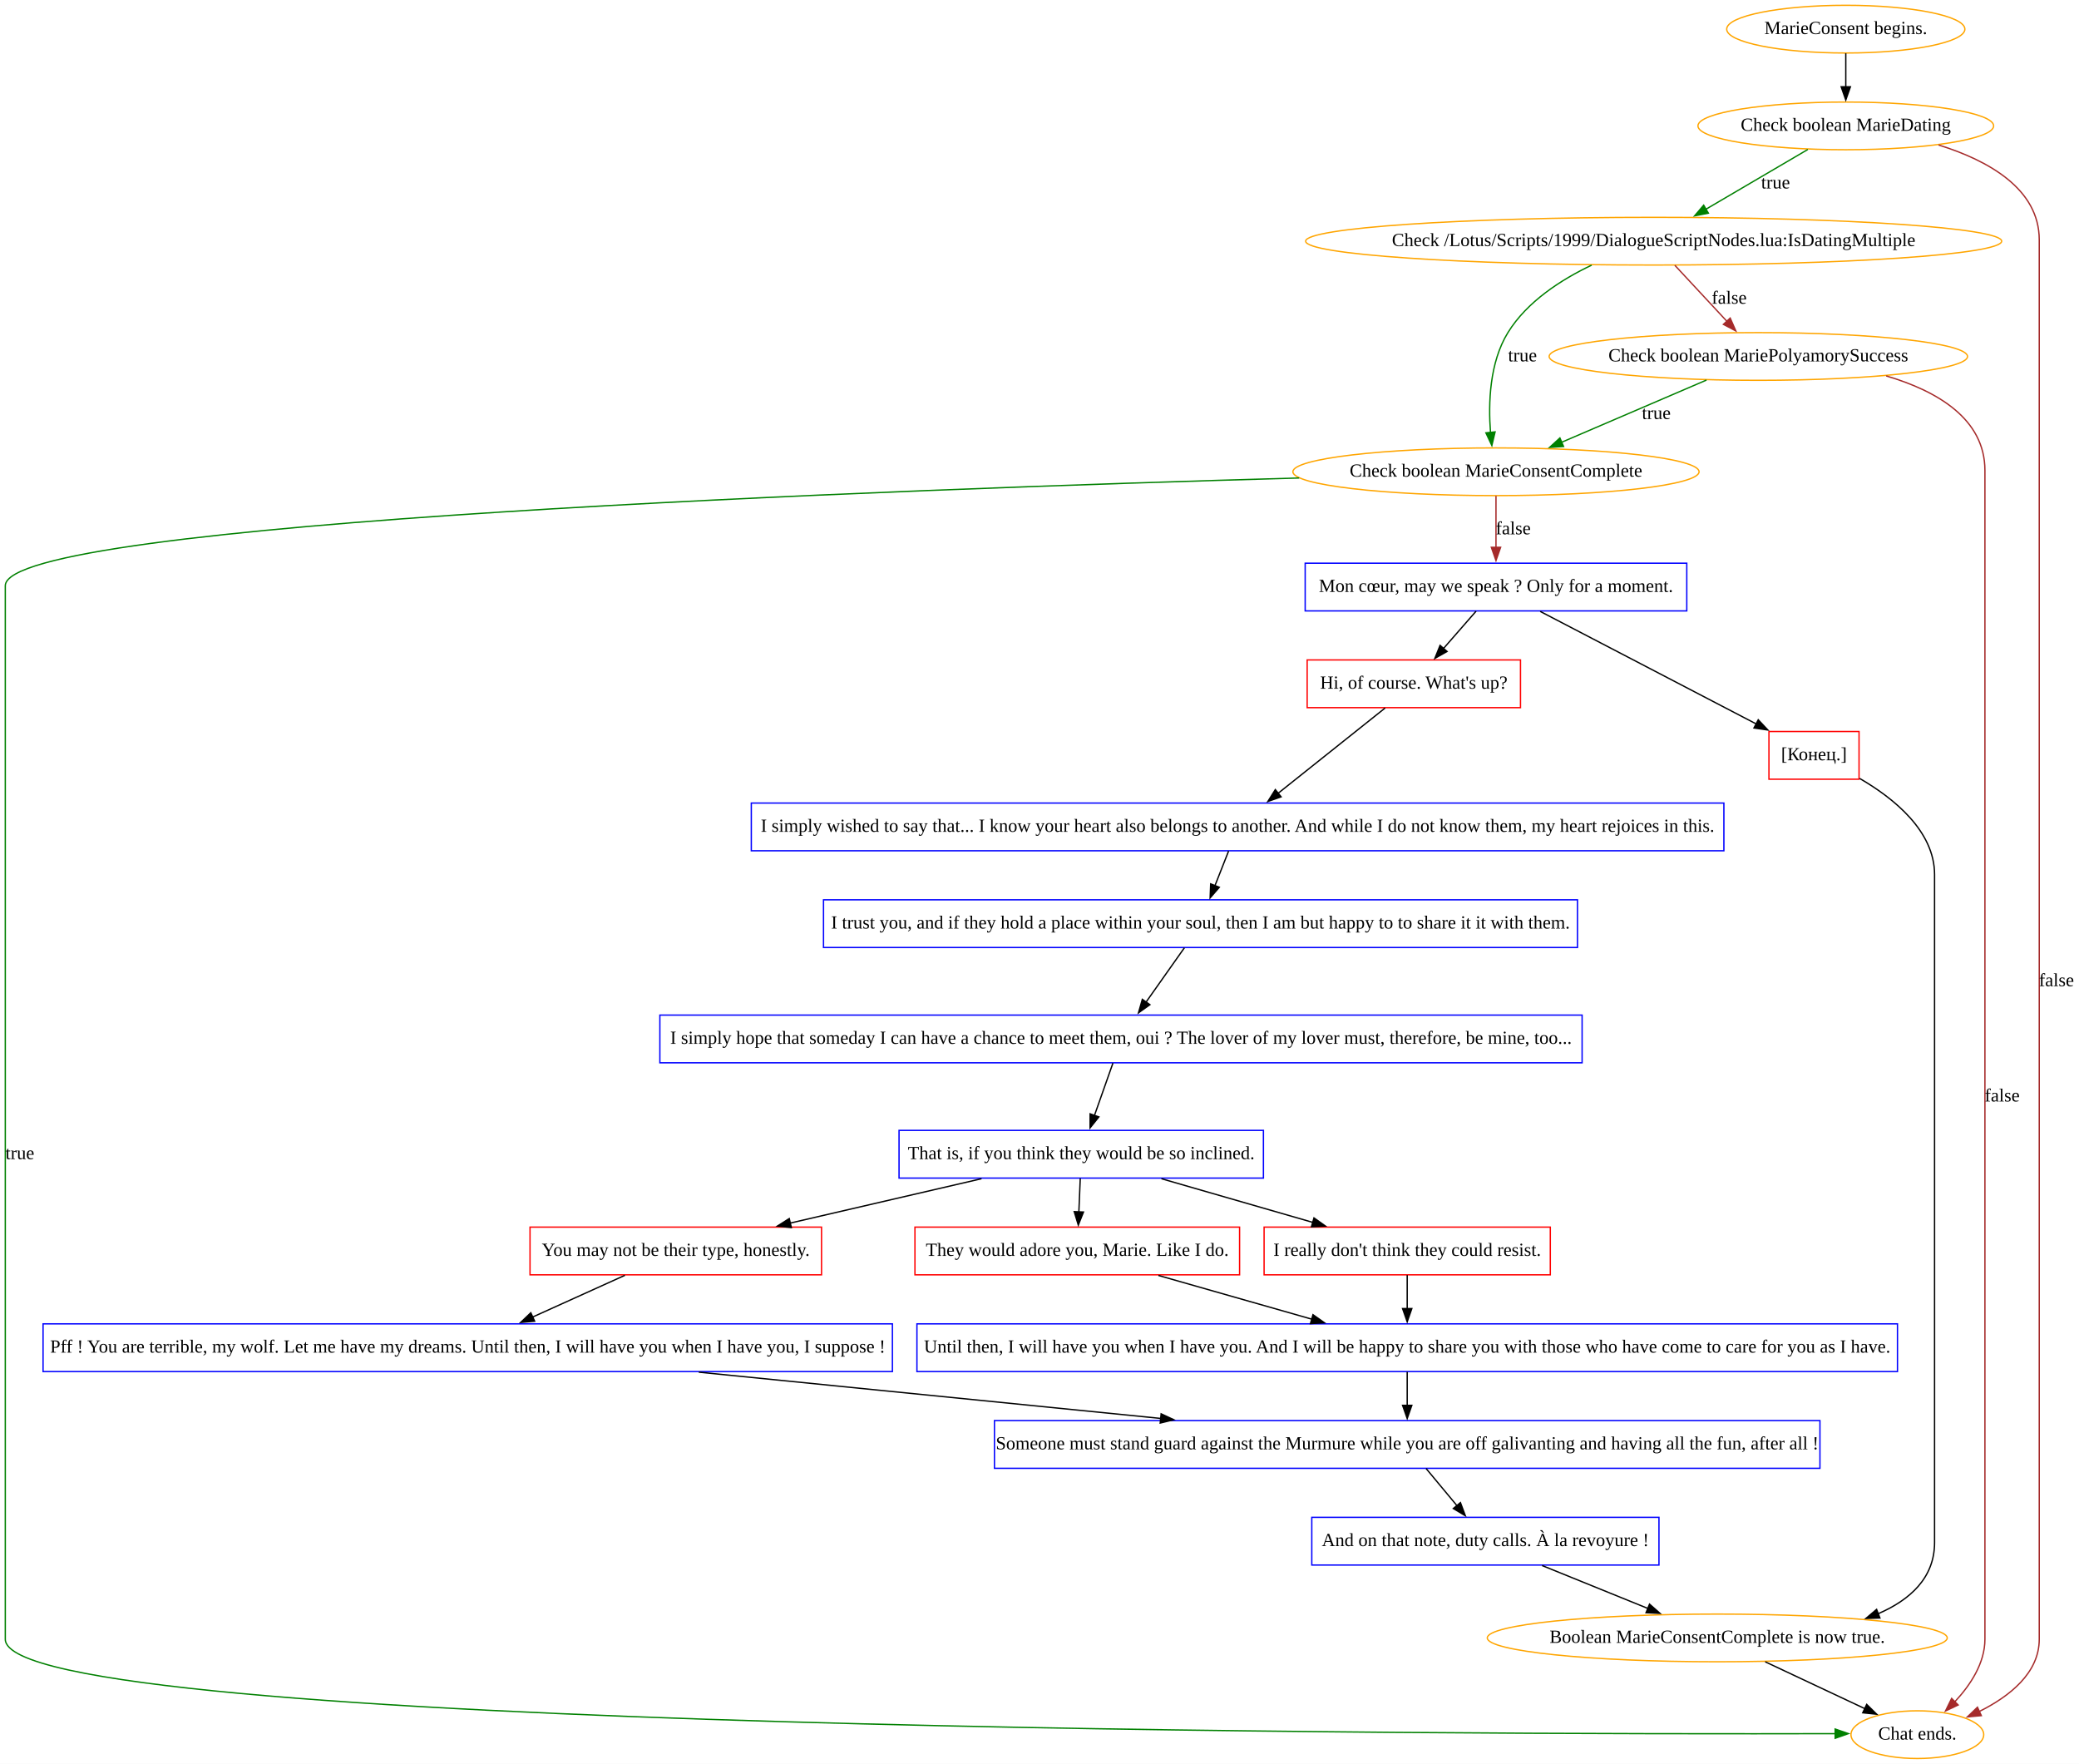
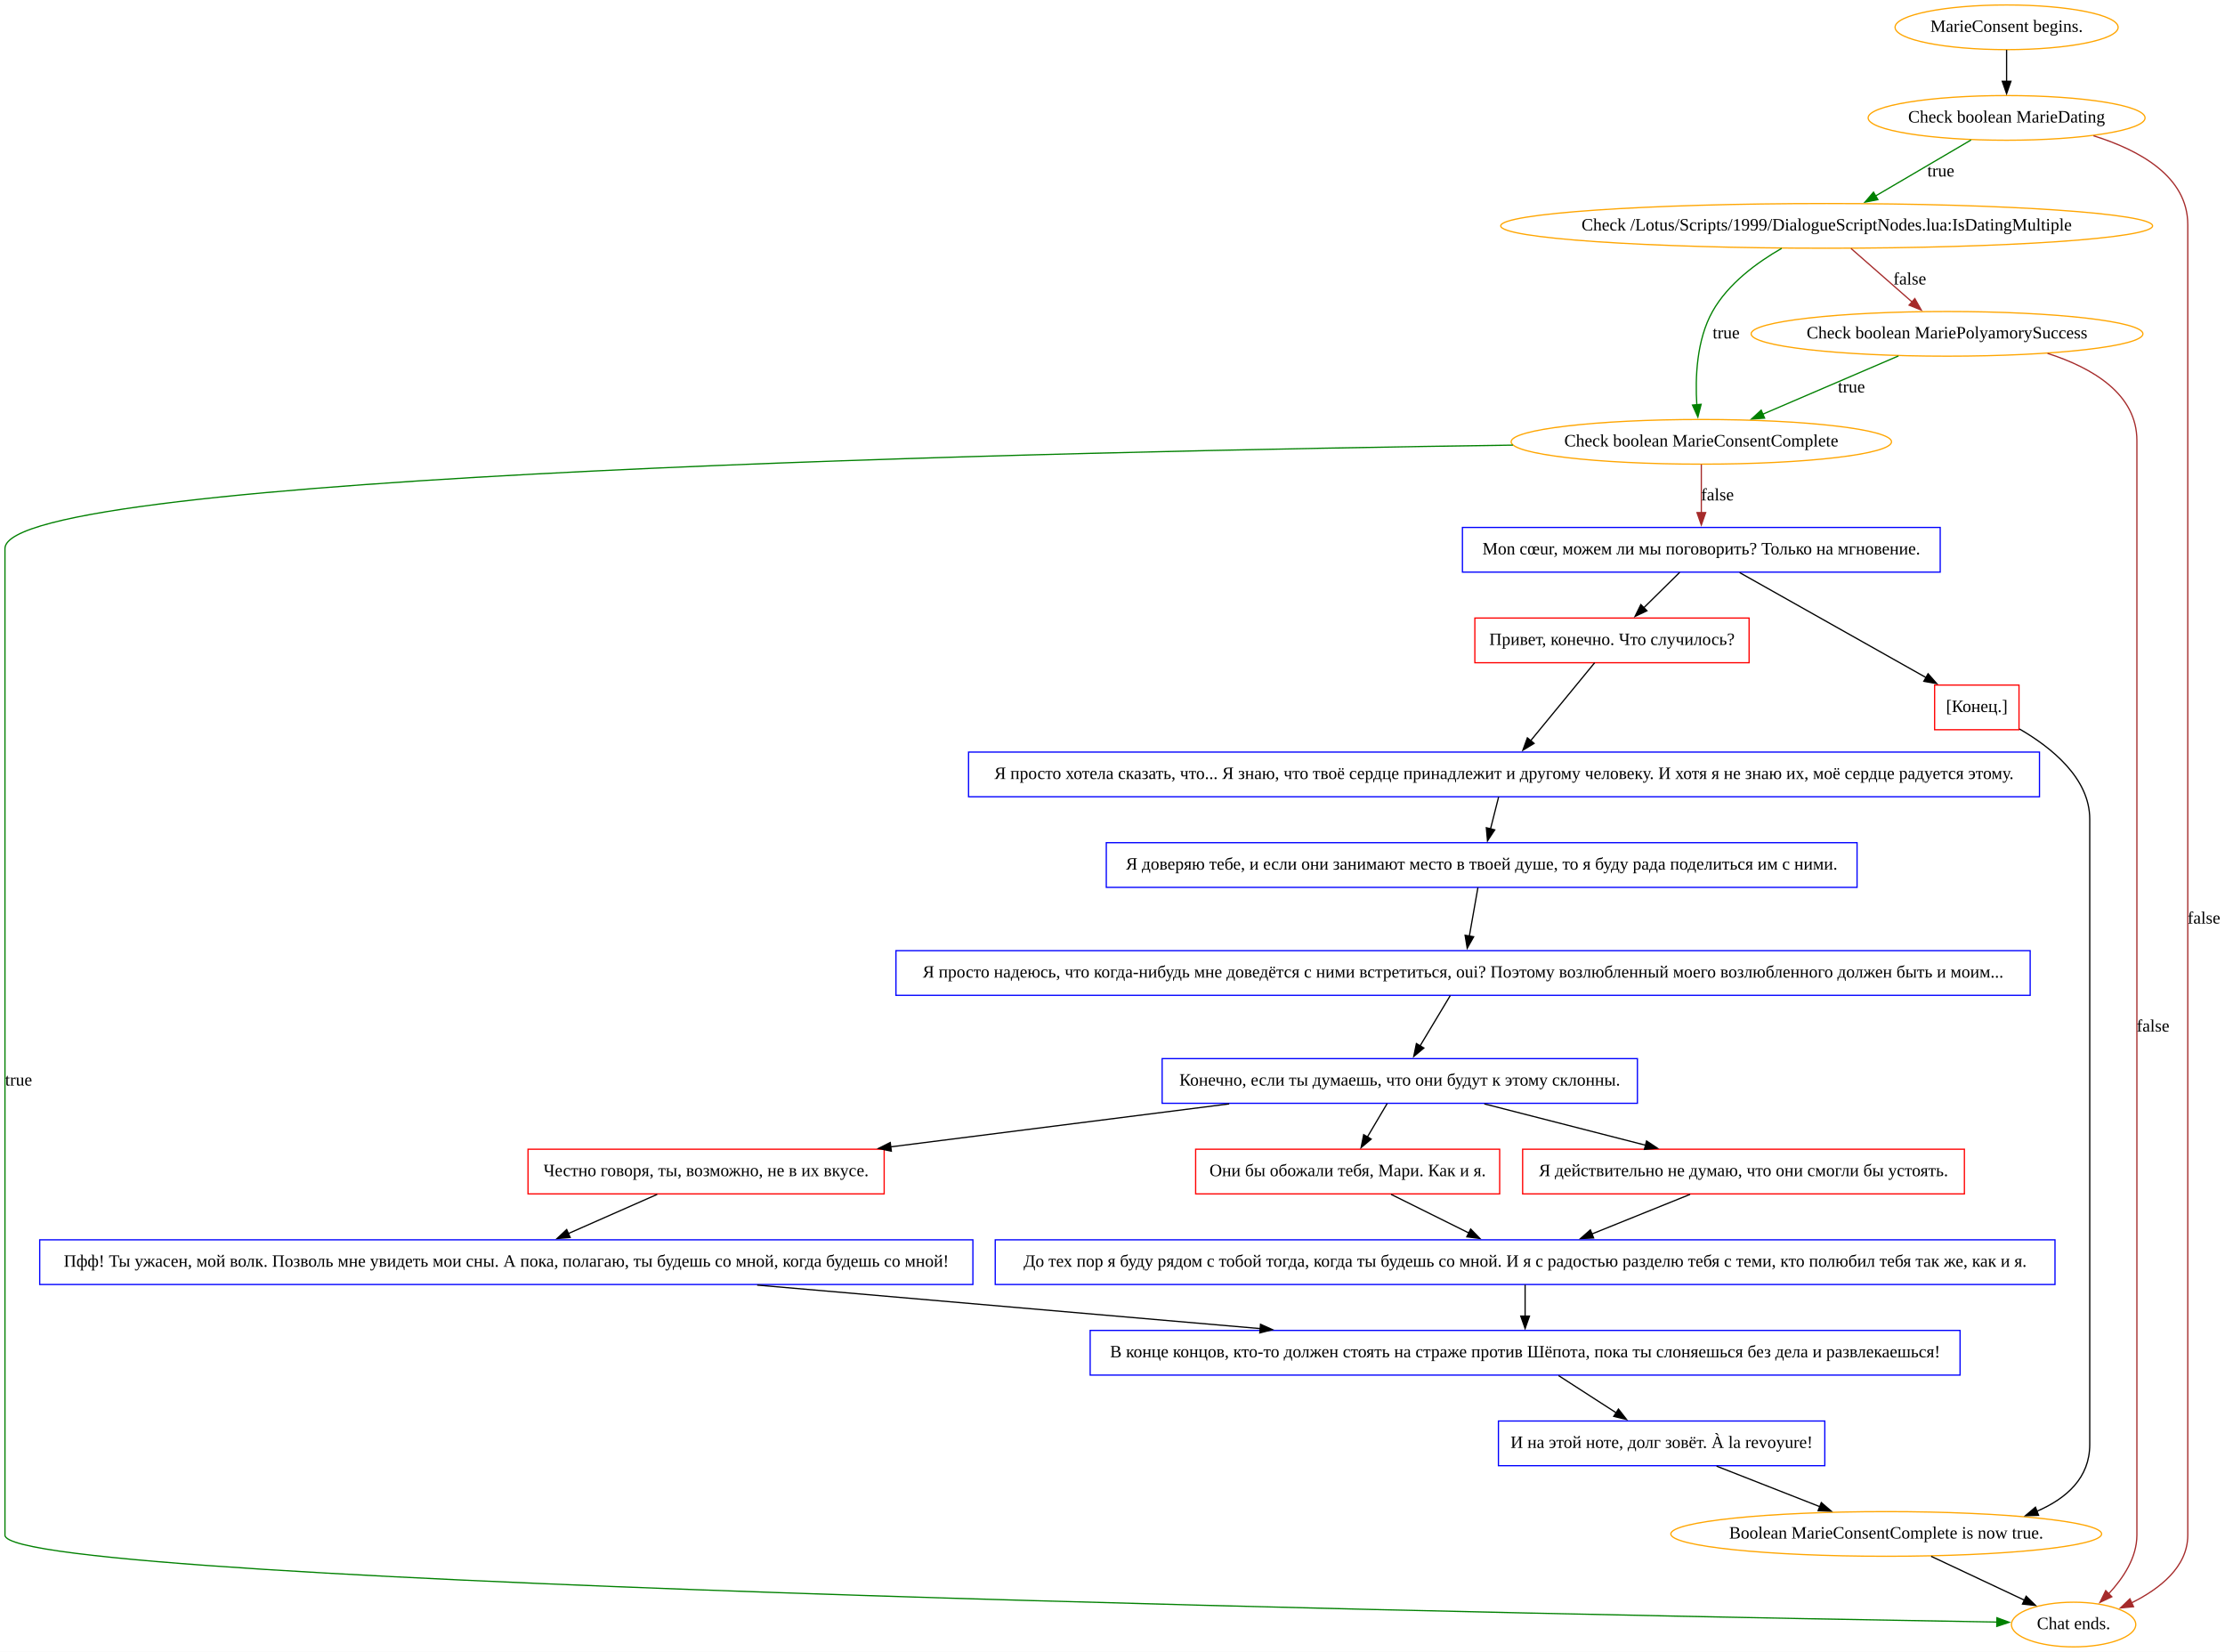
- <svg xmlns="http://www.w3.org/2000/svg" width="1569pt" height="1331pt" viewBox="0.00 0.00 1569.00 1331.00">
+ <svg xmlns="http://www.w3.org/2000/svg" width="1793pt" height="1331pt" viewBox="0.00 0.00 1793.00 1331.00">
  <g id="graph0" class="graph" transform="scale(1 1) rotate(0) translate(4 1327)">
-     <polygon fill="white" stroke="none" points="-4,4 -4,-1327 1565,-1327 1565,4 -4,4" />
+     <polygon fill="white" stroke="none" points="-4,4 -4,-1327 1789,-1327 1789,4 -4,4" />
    <g id="node1" class="node">
-       <ellipse fill="none" stroke="orange" cx="1389" cy="-1305" rx="89.88" ry="18" />
-       <text text-anchor="middle" x="1389" y="-1301.3" font-family="Times New Roman,serif" font-size="14.00">MarieConsent begins.</text>
+       <ellipse fill="none" stroke="orange" cx="1613" cy="-1305" rx="89.88" ry="18" />
+       <text text-anchor="middle" x="1613" y="-1301.3" font-family="Times New Roman,serif" font-size="14.00">MarieConsent begins.</text>
    </g>
    <g id="node2" class="node">
-       <ellipse fill="none" stroke="orange" cx="1389" cy="-1232" rx="111.58" ry="18" />
-       <text text-anchor="middle" x="1389" y="-1228.3" font-family="Times New Roman,serif" font-size="14.00">Check boolean MarieDating</text>
+       <ellipse fill="none" stroke="orange" cx="1613" cy="-1232" rx="111.58" ry="18" />
+       <text text-anchor="middle" x="1613" y="-1228.3" font-family="Times New Roman,serif" font-size="14.00">Check boolean MarieDating</text>
    </g>
    <g id="edge1" class="edge">
-       <path fill="none" stroke="black" d="M1389,-1286.81C1389,-1279.23 1389,-1270.1 1389,-1261.54" />
-       <polygon fill="black" stroke="black" points="1392.5,-1261.54 1389,-1251.54 1385.5,-1261.54 1392.5,-1261.54" />
+       <path fill="none" stroke="black" d="M1613,-1286.81C1613,-1279.23 1613,-1270.1 1613,-1261.54" />
+       <polygon fill="black" stroke="black" points="1616.5,-1261.54 1613,-1251.54 1609.5,-1261.54 1616.5,-1261.54" />
    </g>
    <g id="node3" class="node">
-       <ellipse fill="none" stroke="orange" cx="1244" cy="-1145" rx="262.65" ry="18" />
-       <text text-anchor="middle" x="1244" y="-1141.3" font-family="Times New Roman,serif" font-size="14.00">Check /Lotus/Scripts/1999/DialogueScriptNodes.lua:IsDatingMultiple</text>
+       <ellipse fill="none" stroke="orange" cx="1468" cy="-1145" rx="262.65" ry="18" />
+       <text text-anchor="middle" x="1468" y="-1141.3" font-family="Times New Roman,serif" font-size="14.00">Check /Lotus/Scripts/1999/DialogueScriptNodes.lua:IsDatingMultiple</text>
    </g>
    <g id="edge2" class="edge">
-       <path fill="none" stroke="green" d="M1360.35,-1214.21C1338.3,-1201.28 1307.58,-1183.27 1283.24,-1169" />
-       <polygon fill="green" stroke="green" points="1285.29,-1166.15 1274.89,-1164.11 1281.75,-1172.18 1285.29,-1166.15" />
-       <text text-anchor="middle" x="1336" y="-1184.8" font-family="Times New Roman,serif" font-size="14.00">true</text>
+       <path fill="none" stroke="green" d="M1584.35,-1214.21C1562.3,-1201.28 1531.58,-1183.27 1507.24,-1169" />
+       <polygon fill="green" stroke="green" points="1509.29,-1166.15 1498.89,-1164.11 1505.75,-1172.18 1509.29,-1166.15" />
+       <text text-anchor="middle" x="1560" y="-1184.8" font-family="Times New Roman,serif" font-size="14.00">true</text>
    </g>
    <g id="node4" class="node">
-       <ellipse fill="none" stroke="orange" cx="1443" cy="-18" rx="50.09" ry="18" />
-       <text text-anchor="middle" x="1443" y="-14.3" font-family="Times New Roman,serif" font-size="14.00">Chat ends.</text>
+       <ellipse fill="none" stroke="orange" cx="1667" cy="-18" rx="50.09" ry="18" />
+       <text text-anchor="middle" x="1667" y="-14.3" font-family="Times New Roman,serif" font-size="14.00">Chat ends.</text>
    </g>
    <g id="edge3" class="edge">
-       <path fill="none" stroke="brown" d="M1459.01,-1217.61C1496.48,-1205.94 1535,-1184.57 1535,-1146 1535,-1146 1535,-1146 1535,-90 1535,-64.46 1512.5,-46.81 1489.75,-35.5" />
-       <polygon fill="brown" stroke="brown" points="1491.29,-32.36 1480.74,-31.38 1488.37,-38.72 1491.29,-32.36" />
-       <text text-anchor="middle" x="1548" y="-582.8" font-family="Times New Roman,serif" font-size="14.00">false</text>
+       <path fill="none" stroke="brown" d="M1683.01,-1217.61C1720.48,-1205.94 1759,-1184.57 1759,-1146 1759,-1146 1759,-1146 1759,-90 1759,-64.46 1736.5,-46.81 1713.75,-35.5" />
+       <polygon fill="brown" stroke="brown" points="1715.29,-32.36 1704.74,-31.38 1712.37,-38.72 1715.29,-32.36" />
+       <text text-anchor="middle" x="1772" y="-582.8" font-family="Times New Roman,serif" font-size="14.00">false</text>
    </g>
    <g id="node5" class="node">
-       <ellipse fill="none" stroke="orange" cx="1125" cy="-971" rx="153.27" ry="18" />
-       <text text-anchor="middle" x="1125" y="-967.3" font-family="Times New Roman,serif" font-size="14.00">Check boolean MarieConsentComplete</text>
+       <ellipse fill="none" stroke="orange" cx="1367" cy="-971" rx="153.27" ry="18" />
+       <text text-anchor="middle" x="1367" y="-967.3" font-family="Times New Roman,serif" font-size="14.00">Check boolean MarieConsentComplete</text>
    </g>
    <g id="edge4" class="edge">
-       <path fill="none" stroke="green" d="M1197.22,-1126.92C1174.22,-1116 1148.42,-1099.42 1134,-1076 1120.13,-1053.47 1119.15,-1022.82 1120.87,-1000.64" />
-       <polygon fill="green" stroke="green" points="1124.34,-1001.1 1121.89,-990.79 1117.38,-1000.38 1124.34,-1001.1" />
-       <text text-anchor="middle" x="1145" y="-1054.3" font-family="Times New Roman,serif" font-size="14.00">true</text>
+       <path fill="none" stroke="green" d="M1431.78,-1126.91C1411.78,-1115.45 1388.51,-1098.36 1376,-1076 1363.15,-1053.05 1361.98,-1022.7 1363.37,-1000.71" />
+       <polygon fill="green" stroke="green" points="1366.84,-1001.23 1364.22,-990.97 1359.87,-1000.62 1366.84,-1001.23" />
+       <text text-anchor="middle" x="1387" y="-1054.3" font-family="Times New Roman,serif" font-size="14.00">true</text>
    </g>
    <g id="node6" class="node">
-       <ellipse fill="none" stroke="orange" cx="1323" cy="-1058" rx="157.87" ry="18" />
-       <text text-anchor="middle" x="1323" y="-1054.3" font-family="Times New Roman,serif" font-size="14.00">Check boolean MariePolyamorySuccess</text>
+       <ellipse fill="none" stroke="orange" cx="1565" cy="-1058" rx="157.87" ry="18" />
+       <text text-anchor="middle" x="1565" y="-1054.3" font-family="Times New Roman,serif" font-size="14.00">Check boolean MariePolyamorySuccess</text>
    </g>
    <g id="edge5" class="edge">
-       <path fill="none" stroke="brown" d="M1259.99,-1126.8C1271.34,-1114.59 1286.76,-1097.99 1299.51,-1084.28" />
-       <polygon fill="brown" stroke="brown" points="1301.76,-1086.99 1306.01,-1077.28 1296.63,-1082.23 1301.76,-1086.99" />
-       <text text-anchor="middle" x="1301" y="-1097.8" font-family="Times New Roman,serif" font-size="14.00">false</text>
+       <path fill="none" stroke="brown" d="M1487.63,-1126.8C1501.83,-1114.36 1521.22,-1097.36 1537.04,-1083.5" />
+       <polygon fill="brown" stroke="brown" points="1539.05,-1086.4 1544.26,-1077.17 1534.43,-1081.13 1539.05,-1086.4" />
+       <text text-anchor="middle" x="1535" y="-1097.8" font-family="Times New Roman,serif" font-size="14.00">false</text>
    </g>
    <g id="edge6" class="edge">
-       <path fill="none" stroke="green" d="M976.48,-966.31C670.86,-957.74 0,-933.4 0,-885 0,-885 0,-885 0,-90 0,-19.76 1105.11,-18.08 1381.11,-18.76" />
-       <polygon fill="green" stroke="green" points="1380.97,-22.26 1390.98,-18.79 1380.98,-15.26 1380.97,-22.26" />
+       <path fill="none" stroke="green" d="M1215.16,-968.33C859.04,-963.42 0,-945.32 0,-885 0,-885 0,-885 0,-90 0,-49 1304.52,-24.98 1605.55,-19.98" />
+       <polygon fill="green" stroke="green" points="1605.2,-23.49 1615.14,-19.82 1605.09,-16.49 1605.2,-23.49" />
      <text text-anchor="middle" x="11" y="-452.3" font-family="Times New Roman,serif" font-size="14.00">true</text>
    </g>
    <g id="node7" class="node">
-       <polygon fill="none" stroke="blue" points="1269,-902 981,-902 981,-866 1269,-866 1269,-902" />
-       <text text-anchor="middle" x="1125" y="-880.3" font-family="Times New Roman,serif" font-size="14.00">Mon cœur, may we speak ? Only for a moment. </text>
+       <polygon fill="none" stroke="blue" points="1559.5,-902 1174.5,-902 1174.5,-866 1559.5,-866 1559.5,-902" />
+       <text text-anchor="middle" x="1367" y="-880.3" font-family="Times New Roman,serif" font-size="14.00">Mon cœur, можем ли мы поговорить? Только на мгновение. </text>
    </g>
    <g id="edge7" class="edge">
-       <path fill="none" stroke="brown" d="M1125,-952.8C1125,-941.58 1125,-926.67 1125,-913.69" />
-       <polygon fill="brown" stroke="brown" points="1128.5,-913.98 1125,-903.98 1121.5,-913.98 1128.5,-913.98" />
-       <text text-anchor="middle" x="1138" y="-923.8" font-family="Times New Roman,serif" font-size="14.00">false</text>
+       <path fill="none" stroke="brown" d="M1367,-952.8C1367,-941.58 1367,-926.67 1367,-913.69" />
+       <polygon fill="brown" stroke="brown" points="1370.5,-913.98 1367,-903.98 1363.5,-913.98 1370.5,-913.98" />
+       <text text-anchor="middle" x="1380" y="-923.8" font-family="Times New Roman,serif" font-size="14.00">false</text>
    </g>
    <g id="edge9" class="edge">
-       <path fill="none" stroke="brown" d="M1419.49,-1043.34C1458.28,-1031.88 1494,-1010.79 1494,-972 1494,-972 1494,-972 1494,-90 1494,-72 1483.05,-55.43 1471.3,-42.84" />
-       <polygon fill="brown" stroke="brown" points="1473.8,-40.4 1464.23,-35.85 1468.88,-45.37 1473.8,-40.4" />
-       <text text-anchor="middle" x="1507" y="-495.8" font-family="Times New Roman,serif" font-size="14.00">false</text>
+       <path fill="none" stroke="brown" d="M1645.98,-1042.28C1682.68,-1030.46 1718,-1009.38 1718,-972 1718,-972 1718,-972 1718,-90 1718,-72 1707.05,-55.43 1695.3,-42.84" />
+       <polygon fill="brown" stroke="brown" points="1697.8,-40.4 1688.23,-35.85 1692.88,-45.37 1697.8,-40.4" />
+       <text text-anchor="middle" x="1731" y="-495.8" font-family="Times New Roman,serif" font-size="14.00">false</text>
    </g>
    <g id="edge8" class="edge">
-       <path fill="none" stroke="green" d="M1283.88,-1040.21C1252.42,-1026.7 1208.04,-1007.65 1174.18,-993.11" />
-       <polygon fill="green" stroke="green" points="1176,-990.08 1165.43,-989.36 1173.24,-996.52 1176,-990.08" />
-       <text text-anchor="middle" x="1246" y="-1010.8" font-family="Times New Roman,serif" font-size="14.00">true</text>
+       <path fill="none" stroke="green" d="M1525.88,-1040.21C1494.42,-1026.7 1450.04,-1007.65 1416.18,-993.11" />
+       <polygon fill="green" stroke="green" points="1418,-990.08 1407.43,-989.36 1415.24,-996.52 1418,-990.08" />
+       <text text-anchor="middle" x="1488" y="-1010.8" font-family="Times New Roman,serif" font-size="14.00">true</text>
    </g>
    <g id="node8" class="node">
-       <polygon fill="none" stroke="red" points="1143.5,-829 982.5,-829 982.5,-793 1143.5,-793 1143.5,-829" />
-       <text text-anchor="middle" x="1063" y="-807.3" font-family="Times New Roman,serif" font-size="14.00">Hi, of course. What's up?</text>
+       <polygon fill="none" stroke="red" points="1405.5,-829 1184.5,-829 1184.5,-793 1405.5,-793 1405.5,-829" />
+       <text text-anchor="middle" x="1295" y="-807.3" font-family="Times New Roman,serif" font-size="14.00">Привет, конечно. Что случилось?</text>
    </g>
    <g id="edge10" class="edge">
-       <path fill="none" stroke="black" d="M1109.99,-865.81C1102.6,-857.35 1093.55,-846.98 1085.37,-837.61" />
-       <polygon fill="black" stroke="black" points="1088.08,-835.4 1078.87,-830.17 1082.81,-840 1088.08,-835.4" />
+       <path fill="none" stroke="black" d="M1349.57,-865.81C1340.88,-857.24 1330.2,-846.71 1320.6,-837.24" />
+       <polygon fill="black" stroke="black" points="1323.17,-834.87 1313.6,-830.34 1318.26,-839.85 1323.17,-834.87" />
    </g>
    <g id="node9" class="node">
-       <polygon fill="none" stroke="red" points="1399,-775 1331,-775 1331,-739 1399,-739 1399,-775" />
-       <text text-anchor="middle" x="1365" y="-753.3" font-family="Times New Roman,serif" font-size="14.00">[Конец.]</text>
+       <polygon fill="none" stroke="red" points="1623,-775 1555,-775 1555,-739 1623,-739 1623,-775" />
+       <text text-anchor="middle" x="1589" y="-753.3" font-family="Times New Roman,serif" font-size="14.00">[Конец.]</text>
    </g>
    <g id="edge11" class="edge">
-       <path fill="none" stroke="black" d="M1158.37,-865.62C1200.88,-843.48 1274.44,-805.16 1321.36,-780.73" />
-       <polygon fill="black" stroke="black" points="1322.93,-783.86 1330.18,-776.13 1319.7,-777.65 1322.93,-783.86" />
+       <path fill="none" stroke="black" d="M1397.87,-865.62C1437.02,-843.57 1504.66,-805.49 1548.09,-781.04" />
+       <polygon fill="black" stroke="black" points="1549.72,-784.13 1556.72,-776.18 1546.29,-778.03 1549.72,-784.13" />
    </g>
    <g id="node10" class="node">
-       <polygon fill="none" stroke="blue" points="1297,-721 563,-721 563,-685 1297,-685 1297,-721" />
-       <text text-anchor="middle" x="930" y="-699.3" font-family="Times New Roman,serif" font-size="14.00">I simply wished to say that... I know your heart also belongs to another. And while I do not know them, my heart rejoices in this.</text>
+       <polygon fill="none" stroke="blue" points="1639.5,-721 776.5,-721 776.5,-685 1639.5,-685 1639.5,-721" />
+       <text text-anchor="middle" x="1208" y="-699.3" font-family="Times New Roman,serif" font-size="14.00">Я просто хотела сказать, что... Я знаю, что твоё сердце принадлежит и другому человеку. И хотя я не знаю их, моё сердце радуется этому.</text>
    </g>
    <g id="edge12" class="edge">
-       <path fill="none" stroke="black" d="M1041.34,-792.73C1019.4,-775.25 985.3,-748.07 960.61,-728.4" />
-       <polygon fill="black" stroke="black" points="962.84,-725.7 952.84,-722.2 958.48,-731.17 962.84,-725.7" />
+       <path fill="none" stroke="black" d="M1281.02,-792.97C1267.09,-775.99 1245.51,-749.7 1229.41,-730.09" />
+       <polygon fill="black" stroke="black" points="1232.24,-728.02 1223.19,-722.51 1226.83,-732.46 1232.24,-728.02" />
    </g>
    <g id="node11" class="node">
-       <ellipse fill="none" stroke="orange" cx="1292" cy="-91" rx="173.57" ry="18" />
-       <text text-anchor="middle" x="1292" y="-87.3" font-family="Times New Roman,serif" font-size="14.00">Boolean MarieConsentComplete is now true.</text>
+       <ellipse fill="none" stroke="orange" cx="1516" cy="-91" rx="173.57" ry="18" />
+       <text text-anchor="middle" x="1516" y="-87.3" font-family="Times New Roman,serif" font-size="14.00">Boolean MarieConsentComplete is now true.</text>
    </g>
    <g id="edge13" class="edge">
-       <path fill="none" stroke="black" d="M1399.4,-739.61C1425.17,-724.67 1456,-699.93 1456,-667 1456,-667 1456,-667 1456,-163 1456,-136.41 1437.62,-119.67 1413.17,-109.16" />
-       <polygon fill="black" stroke="black" points="1414.76,-106.02 1404.17,-105.7 1412.25,-112.55 1414.76,-106.02" />
+       <path fill="none" stroke="black" d="M1623.4,-739.61C1649.17,-724.67 1680,-699.93 1680,-667 1680,-667 1680,-667 1680,-163 1680,-136.41 1661.62,-119.67 1637.17,-109.16" />
+       <polygon fill="black" stroke="black" points="1638.76,-106.02 1628.17,-105.7 1636.25,-112.55 1638.76,-106.02" />
    </g>
    <g id="node12" class="node">
-       <polygon fill="none" stroke="blue" points="1186.5,-648 617.5,-648 617.5,-612 1186.5,-612 1186.5,-648" />
-       <text text-anchor="middle" x="902" y="-626.3" font-family="Times New Roman,serif" font-size="14.00">I trust you, and if they hold a place within your soul, then I am but happy to to share it it with them.</text>
+       <polygon fill="none" stroke="blue" points="1492.5,-648 887.5,-648 887.5,-612 1492.5,-612 1492.5,-648" />
+       <text text-anchor="middle" x="1190" y="-626.3" font-family="Times New Roman,serif" font-size="14.00">Я доверяю тебе, и если они занимают место в твоей душе, то я буду рада поделиться им с ними.</text>
    </g>
    <g id="edge14" class="edge">
-       <path fill="none" stroke="black" d="M923.22,-684.81C920.13,-676.96 916.38,-667.47 912.91,-658.66" />
-       <polygon fill="black" stroke="black" points="916.2,-657.46 909.27,-649.44 909.68,-660.02 916.2,-657.46" />
+       <path fill="none" stroke="black" d="M1203.64,-684.81C1201.67,-677.05 1199.3,-667.68 1197.09,-658.95" />
+       <polygon fill="black" stroke="black" points="1200.54,-658.33 1194.69,-649.5 1193.75,-660.05 1200.54,-658.33" />
    </g>
    <g id="edge15" class="edge">
-       <path fill="none" stroke="black" d="M1328.17,-72.99C1350.87,-62.32 1380.15,-48.55 1403.46,-37.59" />
-       <polygon fill="black" stroke="black" points="1404.77,-40.84 1412.33,-33.42 1401.8,-34.51 1404.77,-40.84" />
+       <path fill="none" stroke="black" d="M1552.17,-72.99C1574.87,-62.32 1604.15,-48.55 1627.46,-37.59" />
+       <polygon fill="black" stroke="black" points="1628.77,-40.84 1636.33,-33.42 1625.8,-34.51 1628.77,-40.84" />
    </g>
    <g id="node13" class="node">
-       <polygon fill="none" stroke="blue" points="1190,-561 494,-561 494,-525 1190,-525 1190,-561" />
-       <text text-anchor="middle" x="842" y="-539.3" font-family="Times New Roman,serif" font-size="14.00">I simply hope that someday I can have a chance to meet them, oui ? The lover of my lover must, therefore, be mine, too...</text>
+       <polygon fill="none" stroke="blue" points="1632,-561 718,-561 718,-525 1632,-525 1632,-561" />
+       <text text-anchor="middle" x="1175" y="-539.3" font-family="Times New Roman,serif" font-size="14.00">Я просто надеюсь, что когда-нибудь мне доведётся с ними встретиться, oui? Поэтому возлюбленный моего возлюбленного должен быть и моим...</text>
    </g>
    <g id="edge16" class="edge">
-       <path fill="none" stroke="black" d="M889.86,-611.8C881.54,-600.01 870.33,-584.14 860.86,-570.72" />
-       <polygon fill="black" stroke="black" points="863.83,-568.85 855.2,-562.7 858.11,-572.89 863.83,-568.85" />
+       <path fill="none" stroke="black" d="M1186.96,-611.8C1184.99,-600.58 1182.35,-585.67 1180.06,-572.69" />
+       <polygon fill="black" stroke="black" points="1183.53,-572.2 1178.35,-562.96 1176.64,-573.41 1183.53,-572.2" />
    </g>
    <g id="node14" class="node">
-       <polygon fill="none" stroke="blue" points="949.5,-474 674.5,-474 674.5,-438 949.5,-438 949.5,-474" />
-       <text text-anchor="middle" x="812" y="-452.3" font-family="Times New Roman,serif" font-size="14.00">That is, if you think they would be so inclined.</text>
+       <polygon fill="none" stroke="blue" points="1315.5,-474 932.5,-474 932.5,-438 1315.5,-438 1315.5,-474" />
+       <text text-anchor="middle" x="1124" y="-452.3" font-family="Times New Roman,serif" font-size="14.00">Конечно, если ты думаешь, что они будут к этому склонны.</text>
    </g>
    <g id="edge17" class="edge">
-       <path fill="none" stroke="black" d="M835.93,-524.8C831.93,-513.47 826.6,-498.36 821.98,-485.29" />
-       <polygon fill="black" stroke="black" points="825.3,-484.16 818.67,-475.89 818.7,-486.49 825.3,-484.16" />
+       <path fill="none" stroke="black" d="M1164.68,-524.8C1157.67,-513.12 1148.27,-497.45 1140.26,-484.11" />
+       <polygon fill="black" stroke="black" points="1143.41,-482.54 1135.26,-475.77 1137.4,-486.14 1143.41,-482.54" />
    </g>
    <g id="node15" class="node">
-       <polygon fill="none" stroke="red" points="616,-401 396,-401 396,-365 616,-365 616,-401" />
-       <text text-anchor="middle" x="506" y="-379.3" font-family="Times New Roman,serif" font-size="14.00">You may not be their type, honestly.</text>
+       <polygon fill="none" stroke="red" points="708.5,-401 421.5,-401 421.5,-365 708.5,-365 708.5,-401" />
+       <text text-anchor="middle" x="565" y="-379.3" font-family="Times New Roman,serif" font-size="14.00">Честно говоря, ты, возможно, не в их вкусе.</text>
    </g>
    <g id="edge18" class="edge">
-       <path fill="none" stroke="black" d="M736.75,-437.54C693.02,-427.39 637.75,-414.57 592.26,-404.02" />
-       <polygon fill="black" stroke="black" points="593.23,-400.65 582.7,-401.8 591.65,-407.47 593.23,-400.65" />
+       <path fill="none" stroke="black" d="M986.54,-437.54C903.78,-427.03 798.39,-413.64 713.69,-402.89" />
+       <polygon fill="black" stroke="black" points="714.28,-399.43 703.92,-401.64 713.4,-406.38 714.28,-399.43" />
    </g>
    <g id="node16" class="node">
-       <polygon fill="none" stroke="red" points="931.5,-401 686.5,-401 686.5,-365 931.5,-365 931.5,-401" />
-       <text text-anchor="middle" x="809" y="-379.3" font-family="Times New Roman,serif" font-size="14.00">They would adore you, Marie. Like I do.</text>
+       <polygon fill="none" stroke="red" points="1204.5,-401 959.5,-401 959.5,-365 1204.5,-365 1204.5,-401" />
+       <text text-anchor="middle" x="1082" y="-379.3" font-family="Times New Roman,serif" font-size="14.00">Они бы обожали тебя, Мари. Как и я.</text>
    </g>
    <g id="edge19" class="edge">
-       <path fill="none" stroke="black" d="M811.27,-437.81C810.95,-430.14 810.56,-420.89 810.19,-412.24" />
-       <polygon fill="black" stroke="black" points="813.7,-412.38 809.78,-402.54 806.71,-412.68 813.7,-412.38" />
+       <path fill="none" stroke="black" d="M1113.83,-437.81C1109.04,-429.7 1103.2,-419.84 1097.84,-410.78" />
+       <polygon fill="black" stroke="black" points="1100.95,-409.16 1092.84,-402.33 1094.92,-412.72 1100.95,-409.16" />
    </g>
    <g id="node17" class="node">
-       <polygon fill="none" stroke="red" points="1166,-401 950,-401 950,-365 1166,-365 1166,-401" />
-       <text text-anchor="middle" x="1058" y="-379.3" font-family="Times New Roman,serif" font-size="14.00">I really don't think they could resist.</text>
+       <polygon fill="none" stroke="red" points="1579,-401 1223,-401 1223,-365 1579,-365 1579,-401" />
+       <text text-anchor="middle" x="1401" y="-379.3" font-family="Times New Roman,serif" font-size="14.00">Я действительно не думаю, что они смогли бы устоять.</text>
    </g>
    <g id="edge20" class="edge">
-       <path fill="none" stroke="black" d="M872.49,-437.54C907.05,-427.57 950.56,-415.01 986.76,-404.56" />
-       <polygon fill="black" stroke="black" points="987.65,-407.95 996.29,-401.81 985.71,-401.22 987.65,-407.95" />
+       <path fill="none" stroke="black" d="M1192.12,-437.54C1231.44,-427.46 1281.08,-414.74 1322.1,-404.22" />
+       <polygon fill="black" stroke="black" points="1322.86,-407.64 1331.68,-401.77 1321.12,-400.86 1322.86,-407.64" />
    </g>
    <g id="node18" class="node">
-       <polygon fill="none" stroke="blue" points="669.5,-328 28.5,-328 28.5,-292 669.5,-292 669.5,-328" />
-       <text text-anchor="middle" x="349" y="-306.3" font-family="Times New Roman,serif" font-size="14.00">Pff ! You are terrible, my wolf. Let me have my dreams. Until then, I will have you when I have you, I suppose !</text>
+       <polygon fill="none" stroke="blue" points="780,-328 28,-328 28,-292 780,-292 780,-328" />
+       <text text-anchor="middle" x="404" y="-306.3" font-family="Times New Roman,serif" font-size="14.00">Пфф! Ты ужасен, мой волк. Позволь мне увидеть мои сны. А пока, полагаю, ты будешь со мной, когда будешь со мной!</text>
    </g>
    <g id="edge21" class="edge">
-       <path fill="none" stroke="black" d="M467.59,-364.63C446.59,-355.13 420.35,-343.27 397.9,-333.11" />
-       <polygon fill="black" stroke="black" points="399.49,-329.99 388.93,-329.06 396.6,-336.37 399.49,-329.99" />
+       <path fill="none" stroke="black" d="M525.61,-364.63C503.98,-355.09 476.93,-343.16 453.83,-332.98" />
+       <polygon fill="black" stroke="black" points="455.48,-329.88 444.92,-329.05 452.66,-336.28 455.48,-329.88" />
    </g>
    <g id="node19" class="node">
-       <polygon fill="none" stroke="blue" points="1428,-328 688,-328 688,-292 1428,-292 1428,-328" />
-       <text text-anchor="middle" x="1058" y="-306.3" font-family="Times New Roman,serif" font-size="14.00">Until then, I will have you when I have you. And I will be happy to share you with those who have come to care for you as I have.</text>
+       <polygon fill="none" stroke="blue" points="1652,-328 798,-328 798,-292 1652,-292 1652,-328" />
+       <text text-anchor="middle" x="1225" y="-306.3" font-family="Times New Roman,serif" font-size="14.00">До тех пор я буду рядом с тобой тогда, когда ты будешь со мной. И я с радостью разделю тебя с теми, кто полюбил тебя так же, как и я.</text>
    </g>
    <g id="edge22" class="edge">
-       <path fill="none" stroke="black" d="M870.23,-364.54C905.36,-354.53 949.63,-341.9 986.36,-331.43" />
-       <polygon fill="black" stroke="black" points="986.89,-334.92 995.55,-328.81 984.97,-328.18 986.89,-334.92" />
+       <path fill="none" stroke="black" d="M1116.98,-364.63C1135.85,-355.26 1159.36,-343.59 1179.62,-333.53" />
+       <polygon fill="black" stroke="black" points="1181.13,-336.69 1188.53,-329.11 1178.01,-330.42 1181.13,-336.69" />
    </g>
    <g id="edge23" class="edge">
-       <path fill="none" stroke="black" d="M1058,-364.81C1058,-357.23 1058,-348.1 1058,-339.54" />
-       <polygon fill="black" stroke="black" points="1061.5,-339.54 1058,-329.54 1054.5,-339.54 1061.5,-339.54" />
+       <path fill="none" stroke="black" d="M1357.95,-364.63C1334.08,-355 1304.19,-342.95 1278.8,-332.7" />
+       <polygon fill="black" stroke="black" points="1280.21,-329.5 1269.62,-329 1277.59,-335.99 1280.21,-329.5" />
    </g>
    <g id="node20" class="node">
-       <polygon fill="none" stroke="blue" points="1369.5,-255 746.5,-255 746.5,-219 1369.5,-219 1369.5,-255" />
-       <text text-anchor="middle" x="1058" y="-233.3" font-family="Times New Roman,serif" font-size="14.00">Someone must stand guard against the Murmure while you are off galivanting and having all the fun, after all !</text>
+       <polygon fill="none" stroke="blue" points="1575.5,-255 874.5,-255 874.5,-219 1575.5,-219 1575.5,-255" />
+       <text text-anchor="middle" x="1225" y="-233.3" font-family="Times New Roman,serif" font-size="14.00">В конце концов, кто-то должен стоять на страже против Шёпота, пока ты слоняешься без дела и развлекаешься!</text>
    </g>
    <g id="edge24" class="edge">
-       <path fill="none" stroke="black" d="M523.35,-291.54C629.18,-280.94 764.19,-267.42 872.06,-256.62" />
-       <polygon fill="black" stroke="black" points="872.3,-260.11 881.9,-255.64 871.6,-253.15 872.3,-260.11" />
+       <path fill="none" stroke="black" d="M606.15,-291.52C729.33,-280.87 886.55,-267.27 1011.71,-256.45" />
+       <polygon fill="black" stroke="black" points="1011.78,-259.95 1021.44,-255.6 1011.18,-252.98 1011.78,-259.95" />
    </g>
    <g id="edge25" class="edge">
-       <path fill="none" stroke="black" d="M1058,-291.81C1058,-284.23 1058,-275.1 1058,-266.54" />
-       <polygon fill="black" stroke="black" points="1061.5,-266.54 1058,-256.54 1054.5,-266.54 1061.5,-266.54" />
+       <path fill="none" stroke="black" d="M1225,-291.81C1225,-284.23 1225,-275.1 1225,-266.54" />
+       <polygon fill="black" stroke="black" points="1228.5,-266.54 1225,-256.54 1221.5,-266.54 1228.5,-266.54" />
    </g>
    <g id="node21" class="node">
-       <polygon fill="none" stroke="blue" points="1248,-182 986,-182 986,-146 1248,-146 1248,-182" />
-       <text text-anchor="middle" x="1117" y="-160.3" font-family="Times New Roman,serif" font-size="14.00">And on that note, duty calls. À la revoyure !</text>
+       <polygon fill="none" stroke="blue" points="1466.5,-182 1203.5,-182 1203.5,-146 1466.5,-146 1466.5,-182" />
+       <text text-anchor="middle" x="1335" y="-160.3" font-family="Times New Roman,serif" font-size="14.00">И на этой ноте, долг зовёт. À la revoyure!</text>
    </g>
    <g id="edge26" class="edge">
-       <path fill="none" stroke="black" d="M1072.28,-218.81C1079.31,-210.35 1087.93,-199.98 1095.72,-190.61" />
-       <polygon fill="black" stroke="black" points="1098.18,-193.12 1101.88,-183.19 1092.8,-188.65 1098.18,-193.12" />
+       <path fill="none" stroke="black" d="M1251.91,-218.63C1265.89,-209.61 1283.19,-198.44 1298.37,-188.64" />
+       <polygon fill="black" stroke="black" points="1300.21,-191.62 1306.72,-183.26 1296.42,-185.74 1300.21,-191.62" />
    </g>
    <g id="edge27" class="edge">
-       <path fill="none" stroke="black" d="M1159.81,-145.63C1183.89,-135.86 1214.15,-123.59 1239.64,-113.24" />
-       <polygon fill="black" stroke="black" points="1240.88,-116.52 1248.83,-109.51 1238.25,-110.03 1240.88,-116.52" />
+       <path fill="none" stroke="black" d="M1379.28,-145.63C1404.39,-135.78 1435.99,-123.38 1462.49,-112.99" />
+       <polygon fill="black" stroke="black" points="1463.68,-116.28 1471.71,-109.37 1461.12,-109.77 1463.68,-116.28" />
    </g>
  </g>
</svg>
